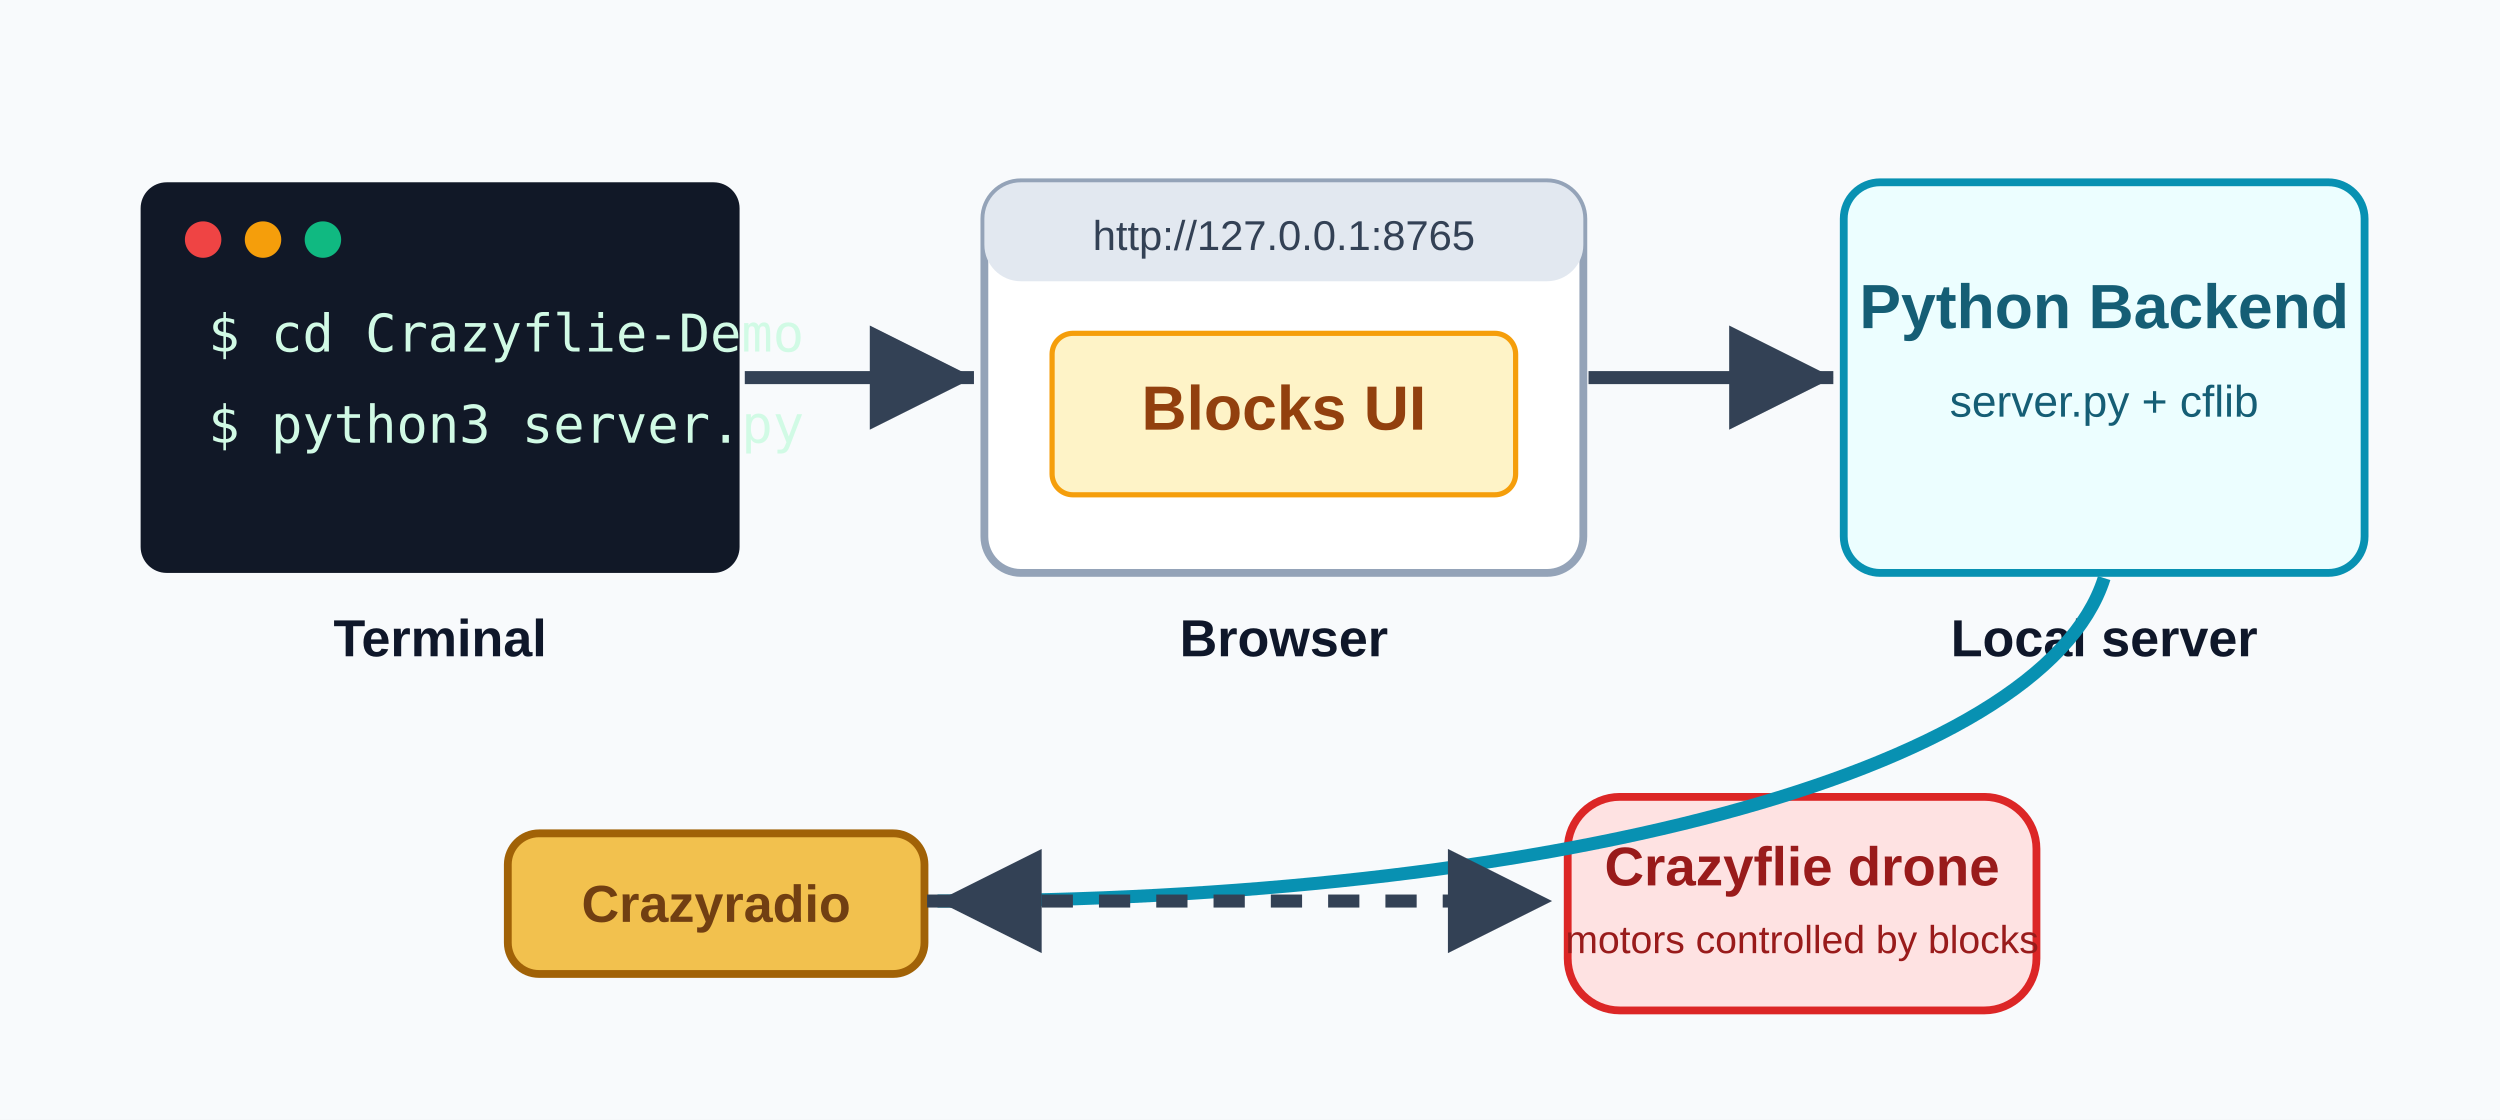
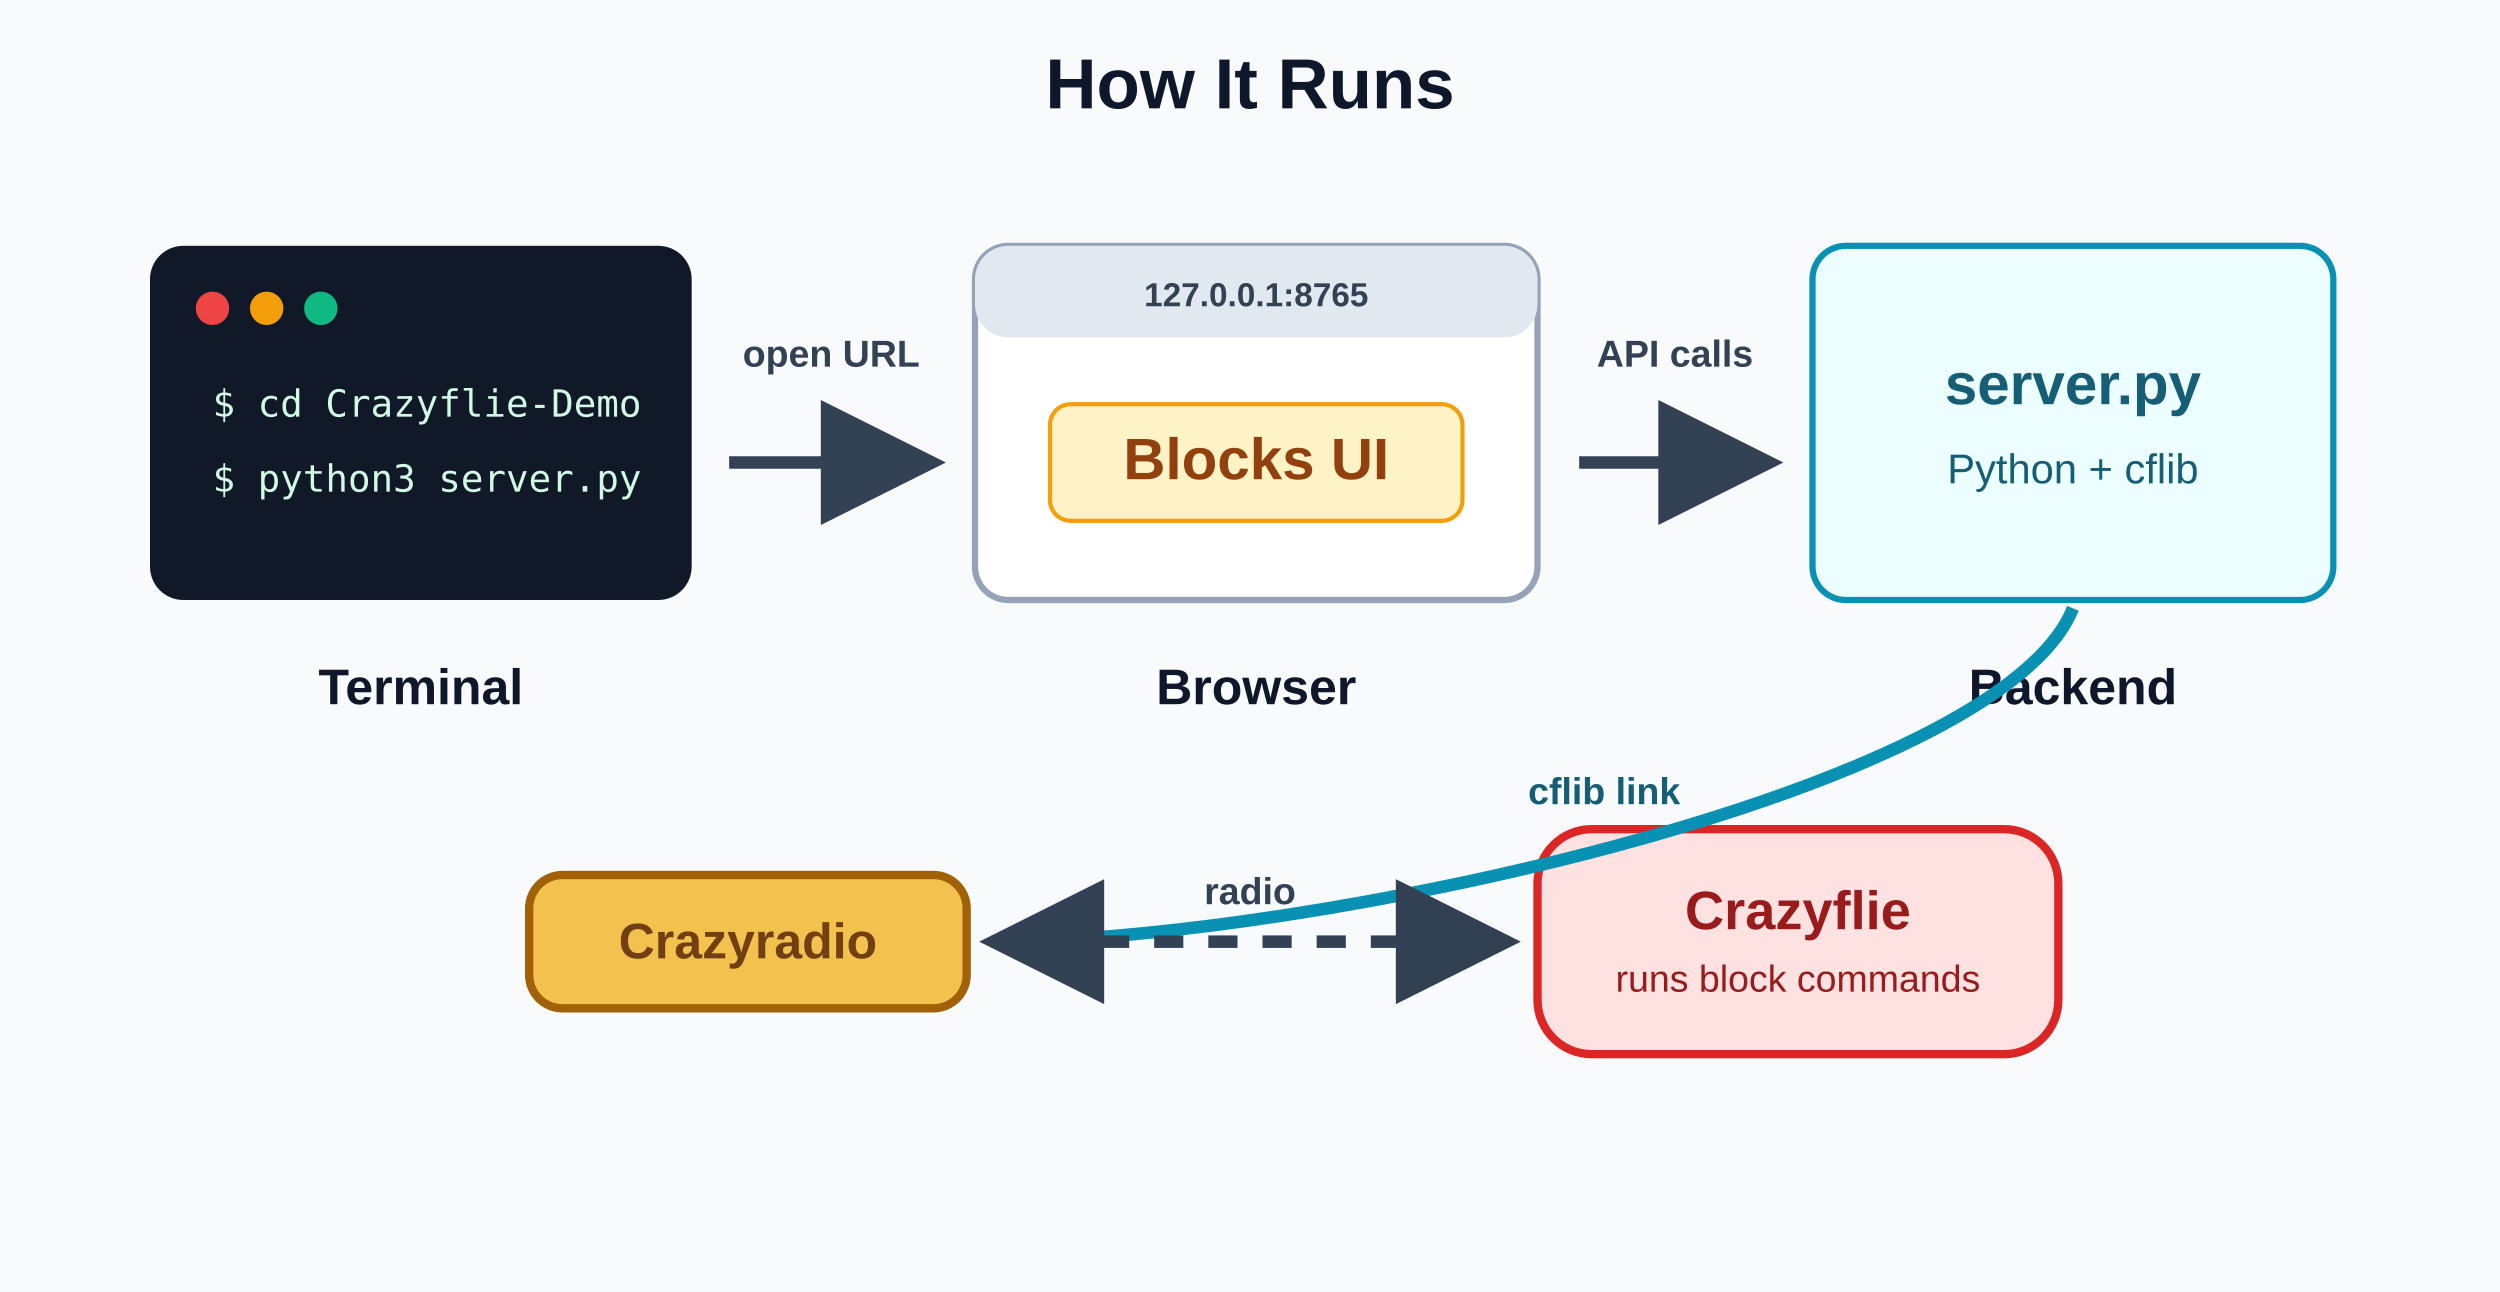
- <svg xmlns="http://www.w3.org/2000/svg" width="960" height="430" viewBox="0 0 960 430" role="img" aria-labelledby="title desc">
+ <svg xmlns="http://www.w3.org/2000/svg" width="1200" height="620" viewBox="0 0 1200 620" role="img" aria-labelledby="title desc">
  <defs>
-     <marker id="arrow" markerWidth="12" markerHeight="12" refX="10" refY="6" orient="auto" markerUnits="strokeWidth">
-       <path d="M2 2 L10 6 L2 10 Z" fill="#334155" />
+     <marker id="arrow" markerWidth="14" markerHeight="14" refX="11" refY="7" orient="auto" markerUnits="strokeWidth">
+       <path d="M2 2 L12 7 L2 12 Z" fill="#334155" />
    </marker>
  </defs>
-   <rect width="960" height="430" fill="#f8fafc" />
-   <rect x="54" y="70" width="230" height="150" rx="10" fill="#111827" />
-   <circle cx="78" cy="92" r="7" fill="#ef4444" />
-   <circle cx="101" cy="92" r="7" fill="#f59e0b" />
-   <circle cx="124" cy="92" r="7" fill="#10b981" />
-   <text x="80" y="135" font-family="Menlo, Consolas, monospace" font-size="20" fill="#d1fae5">$ cd Crazyflie-Demo</text>
-   <text x="80" y="170" font-family="Menlo, Consolas, monospace" font-size="20" fill="#d1fae5">$ python3 server.py</text>
-   <text x="169" y="252" text-anchor="middle" font-family="Arial, sans-serif" font-size="20" font-weight="700" fill="#0f172a">Terminal</text>
-   <rect x="378" y="70" width="230" height="150" rx="14" fill="#ffffff" stroke="#94a3b8" stroke-width="3" />
-   <rect x="378" y="70" width="230" height="38" rx="14" fill="#e2e8f0" />
-   <text x="493" y="96" text-anchor="middle" font-family="Arial, sans-serif" font-size="16" fill="#334155">http://127.0.0.1:8765</text>
-   <rect x="404" y="128" width="178" height="62" rx="8" fill="#fef3c7" stroke="#f59e0b" stroke-width="2" />
-   <text x="493" y="165" text-anchor="middle" font-family="Arial, sans-serif" font-size="24" font-weight="700" fill="#92400e">Blocks UI</text>
-   <text x="493" y="252" text-anchor="middle" font-family="Arial, sans-serif" font-size="20" font-weight="700" fill="#0f172a">Browser</text>
-   <rect x="708" y="70" width="200" height="150" rx="14" fill="#ecfeff" stroke="#0891b2" stroke-width="3" />
-   <text x="808" y="126" text-anchor="middle" font-family="Arial, sans-serif" font-size="24" font-weight="700" fill="#155e75">Python Backend</text>
-   <text x="808" y="160" text-anchor="middle" font-family="Arial, sans-serif" font-size="17" fill="#155e75">server.py + cflib</text>
-   <text x="808" y="252" text-anchor="middle" font-family="Arial, sans-serif" font-size="20" font-weight="700" fill="#0f172a">Local server</text>
-   <path d="M286 145 H374" stroke="#334155" stroke-width="5" marker-end="url(#arrow)" />
-   <path d="M610 145 H704" stroke="#334155" stroke-width="5" marker-end="url(#arrow)" />
-   <rect x="195" y="320" width="160" height="54" rx="12" fill="#f2c14e" stroke="#a16207" stroke-width="3" />
-   <text x="275" y="354" text-anchor="middle" font-family="Arial, sans-serif" font-size="20" font-weight="700" fill="#713f12">Crazyradio</text>
-   <rect x="602" y="306" width="180" height="82" rx="20" fill="#fee2e2" stroke="#dc2626" stroke-width="3" />
-   <text x="692" y="340" text-anchor="middle" font-family="Arial, sans-serif" font-size="21" font-weight="700" fill="#991b1b">Crazyflie drone</text>
-   <text x="692" y="366" text-anchor="middle" font-family="Arial, sans-serif" font-size="15" fill="#991b1b">motors controlled by blocks</text>
-   <path d="M808 222 C784 298 590 346 360 346" fill="none" stroke="#0891b2" stroke-width="5" marker-end="url(#arrow)" />
-   <path d="M356 346 H596" stroke="#334155" stroke-width="5" stroke-dasharray="12 10" marker-end="url(#arrow)" />
+   <rect width="1200" height="620" fill="#f8fafc" />
+   <text x="600" y="52" text-anchor="middle" font-family="Arial, sans-serif" font-size="34" font-weight="700" fill="#0f172a">How It Runs</text>
+   <g transform="translate(72 118)">
+     <rect width="260" height="170" rx="16" fill="#111827" />
+     <circle cx="30" cy="30" r="8" fill="#ef4444" />
+     <circle cx="56" cy="30" r="8" fill="#f59e0b" />
+     <circle cx="82" cy="30" r="8" fill="#10b981" />
+     <text x="30" y="82" font-family="Menlo, Consolas, monospace" font-size="18" fill="#d1fae5">$ cd Crazyflie-Demo</text>
+     <text x="30" y="118" font-family="Menlo, Consolas, monospace" font-size="18" fill="#d1fae5">$ python3 server.py</text>
+     <text x="130" y="220" text-anchor="middle" font-family="Arial, sans-serif" font-size="24" font-weight="700" fill="#0f172a">Terminal</text>
+   </g>
+   <g transform="translate(468 118)">
+     <rect width="270" height="170" rx="16" fill="#ffffff" stroke="#94a3b8" stroke-width="3" />
+     <rect width="270" height="44" rx="16" fill="#e2e8f0" />
+     <text x="135" y="29" text-anchor="middle" font-family="Arial, sans-serif" font-size="16" font-weight="700" fill="#334155">127.0.0.1:8765</text>
+     <rect x="36" y="76" width="198" height="56" rx="10" fill="#fef3c7" stroke="#f59e0b" stroke-width="2" />
+     <text x="135" y="112" text-anchor="middle" font-family="Arial, sans-serif" font-size="28" font-weight="700" fill="#92400e">Blocks UI</text>
+     <text x="135" y="220" text-anchor="middle" font-family="Arial, sans-serif" font-size="24" font-weight="700" fill="#0f172a">Browser</text>
+   </g>
+   <g transform="translate(870 118)">
+     <rect width="250" height="170" rx="16" fill="#ecfeff" stroke="#0891b2" stroke-width="3" />
+     <text x="125" y="76" text-anchor="middle" font-family="Arial, sans-serif" font-size="28" font-weight="700" fill="#155e75">server.py</text>
+     <text x="125" y="114" text-anchor="middle" font-family="Arial, sans-serif" font-size="20" fill="#155e75">Python + cflib</text>
+     <text x="125" y="220" text-anchor="middle" font-family="Arial, sans-serif" font-size="24" font-weight="700" fill="#0f172a">Backend</text>
+   </g>
+   <path d="M350 222 H448" stroke="#334155" stroke-width="6" marker-end="url(#arrow)" />
+   <text x="399" y="176" text-anchor="middle" font-family="Arial, sans-serif" font-size="18" font-weight="700" fill="#334155">open URL</text>
+   <path d="M758 222 H850" stroke="#334155" stroke-width="6" marker-end="url(#arrow)" />
+   <text x="804" y="176" text-anchor="middle" font-family="Arial, sans-serif" font-size="18" font-weight="700" fill="#334155">API calls</text>
+   <g transform="translate(254 420)">
+     <rect width="210" height="64" rx="16" fill="#f2c14e" stroke="#a16207" stroke-width="4" />
+     <text x="105" y="40" text-anchor="middle" font-family="Arial, sans-serif" font-size="24" font-weight="700" fill="#713f12">Crazyradio</text>
+   </g>
+   <g transform="translate(738 398)">
+     <rect width="250" height="108" rx="26" fill="#fee2e2" stroke="#dc2626" stroke-width="4" />
+     <text x="125" y="48" text-anchor="middle" font-family="Arial, sans-serif" font-size="26" font-weight="700" fill="#991b1b">Crazyflie</text>
+     <text x="125" y="78" text-anchor="middle" font-family="Arial, sans-serif" font-size="18" fill="#991b1b">runs block commands</text>
+   </g>
+   <path d="M995 292 C960 380 628 452 476 452" fill="none" stroke="#0891b2" stroke-width="6" marker-end="url(#arrow)" />
+   <text x="770" y="386" text-anchor="middle" font-family="Arial, sans-serif" font-size="18" font-weight="700" fill="#155e75">cflib link</text>
+   <path d="M476 452 H724" stroke="#334155" stroke-width="6" stroke-dasharray="14 12" marker-end="url(#arrow)" />
+   <text x="600" y="434" text-anchor="middle" font-family="Arial, sans-serif" font-size="18" font-weight="700" fill="#334155">radio</text>
</svg>
